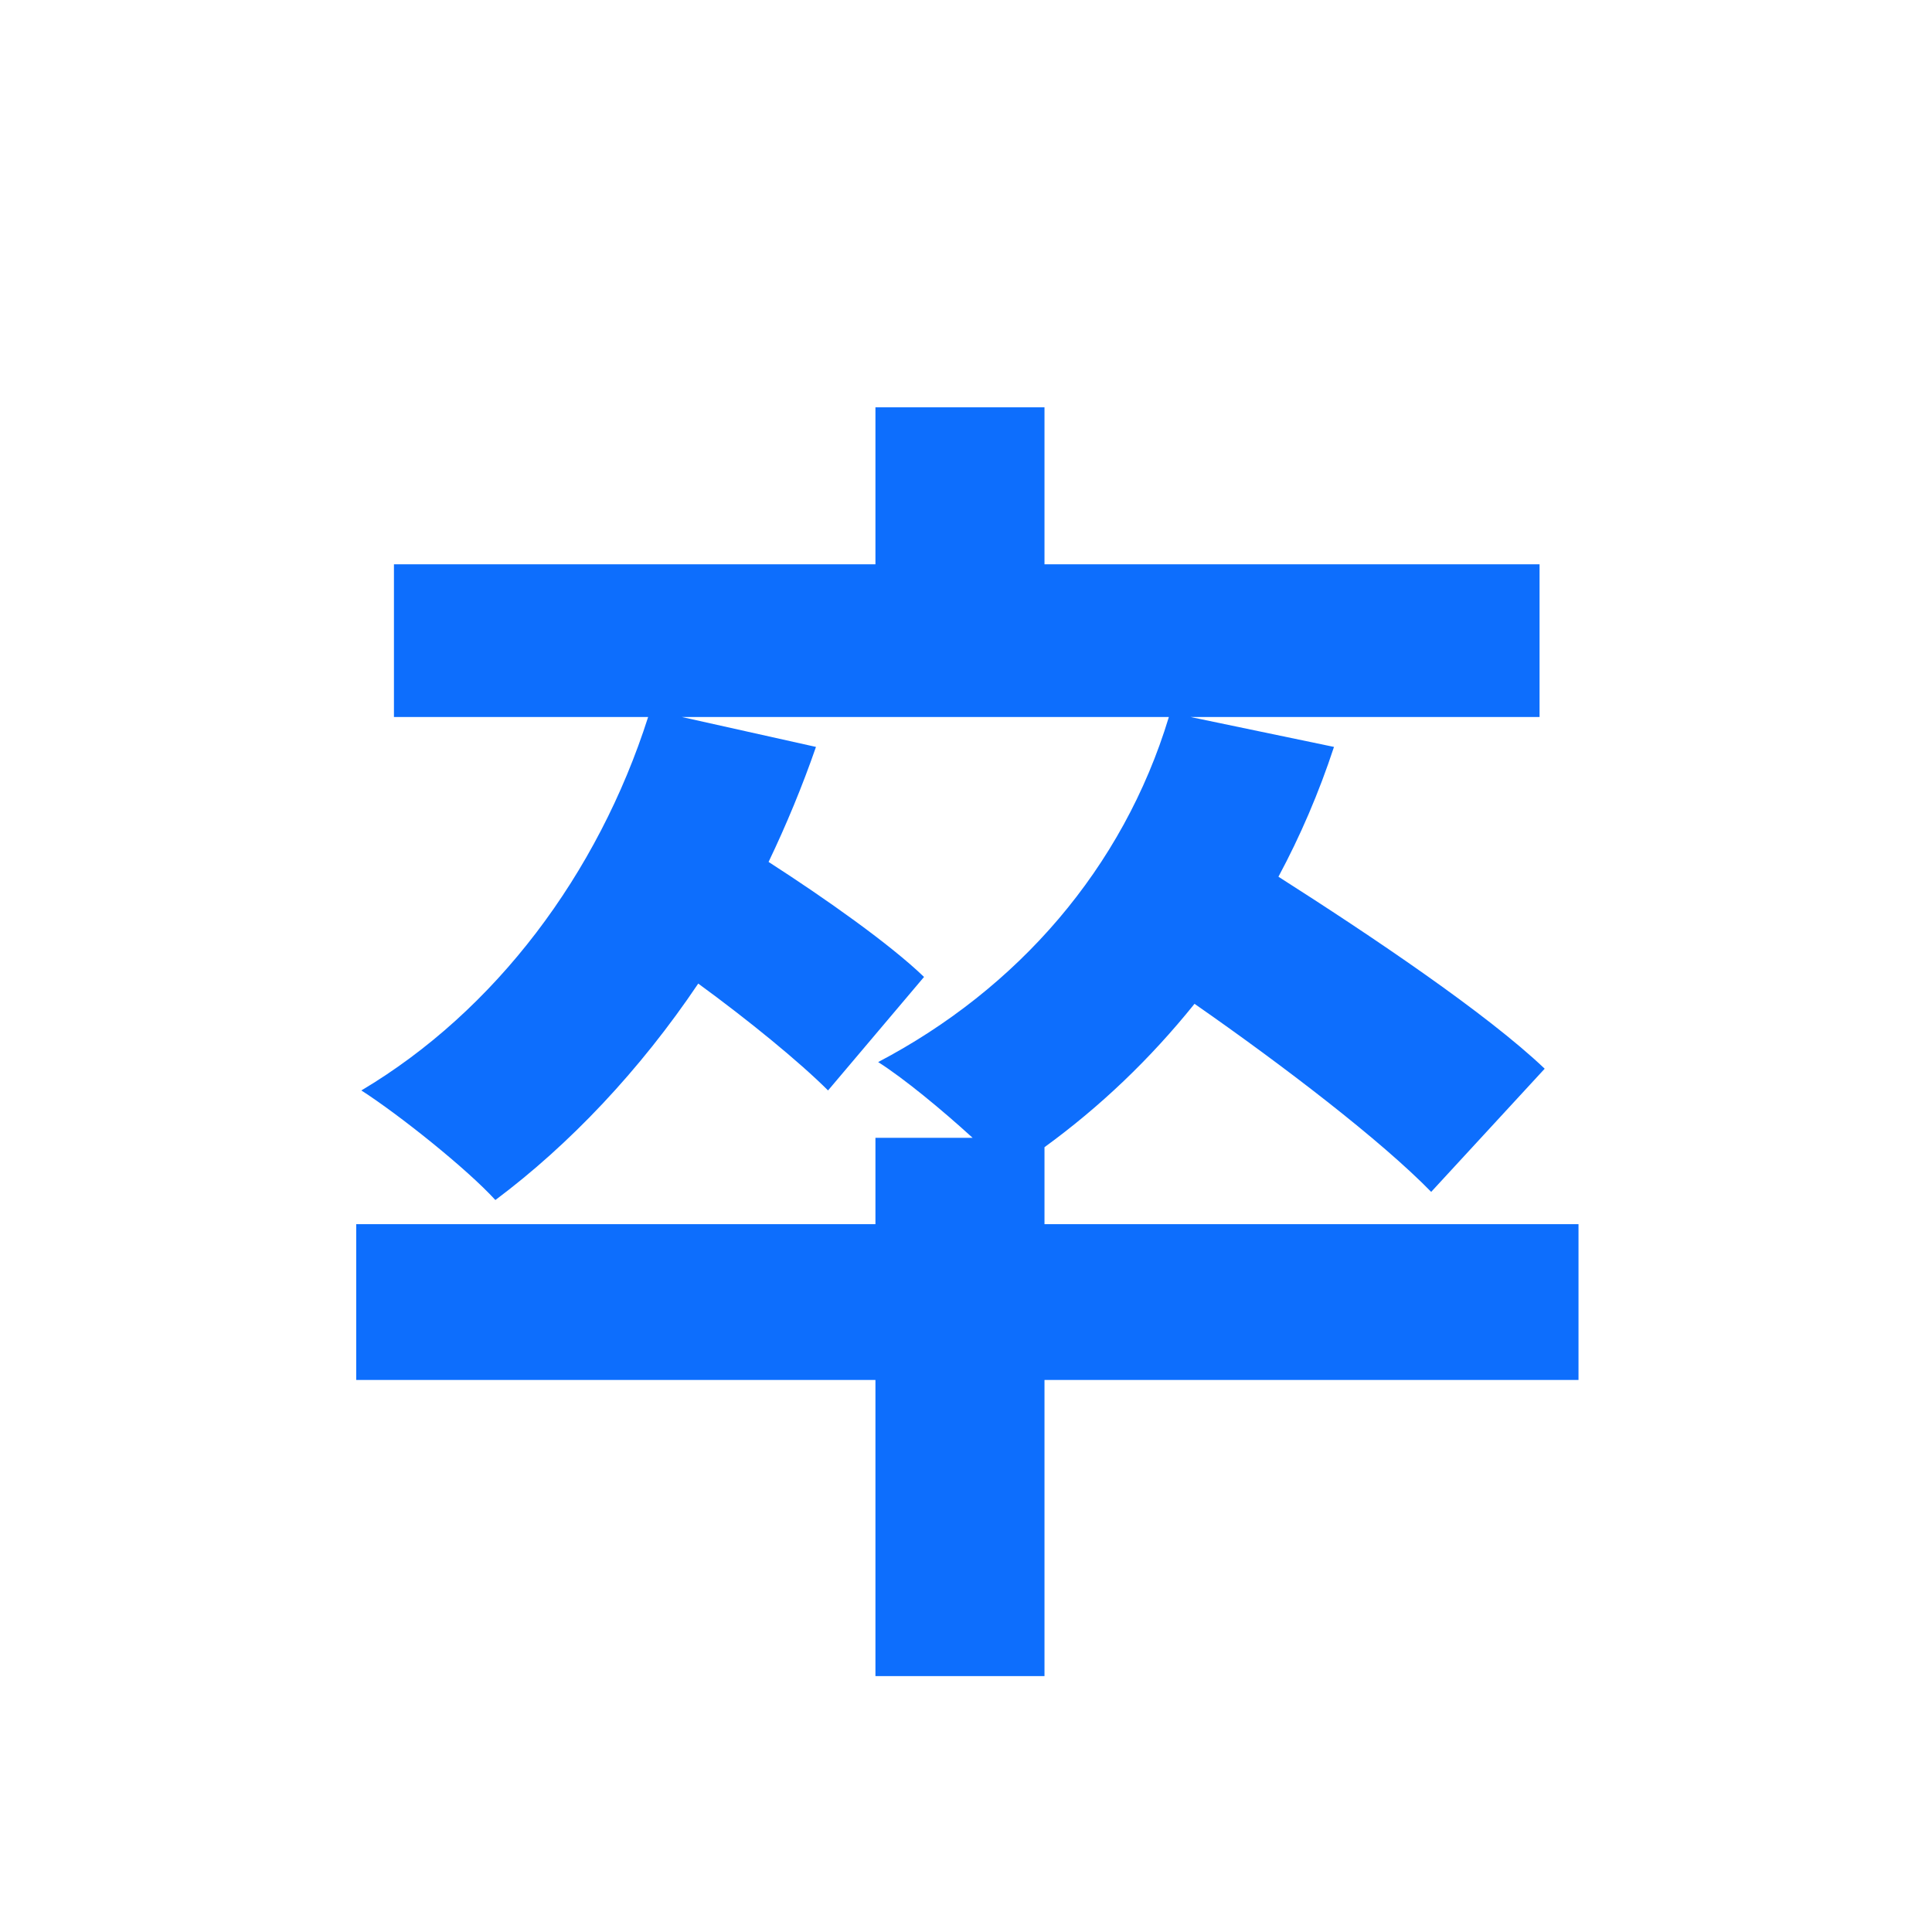
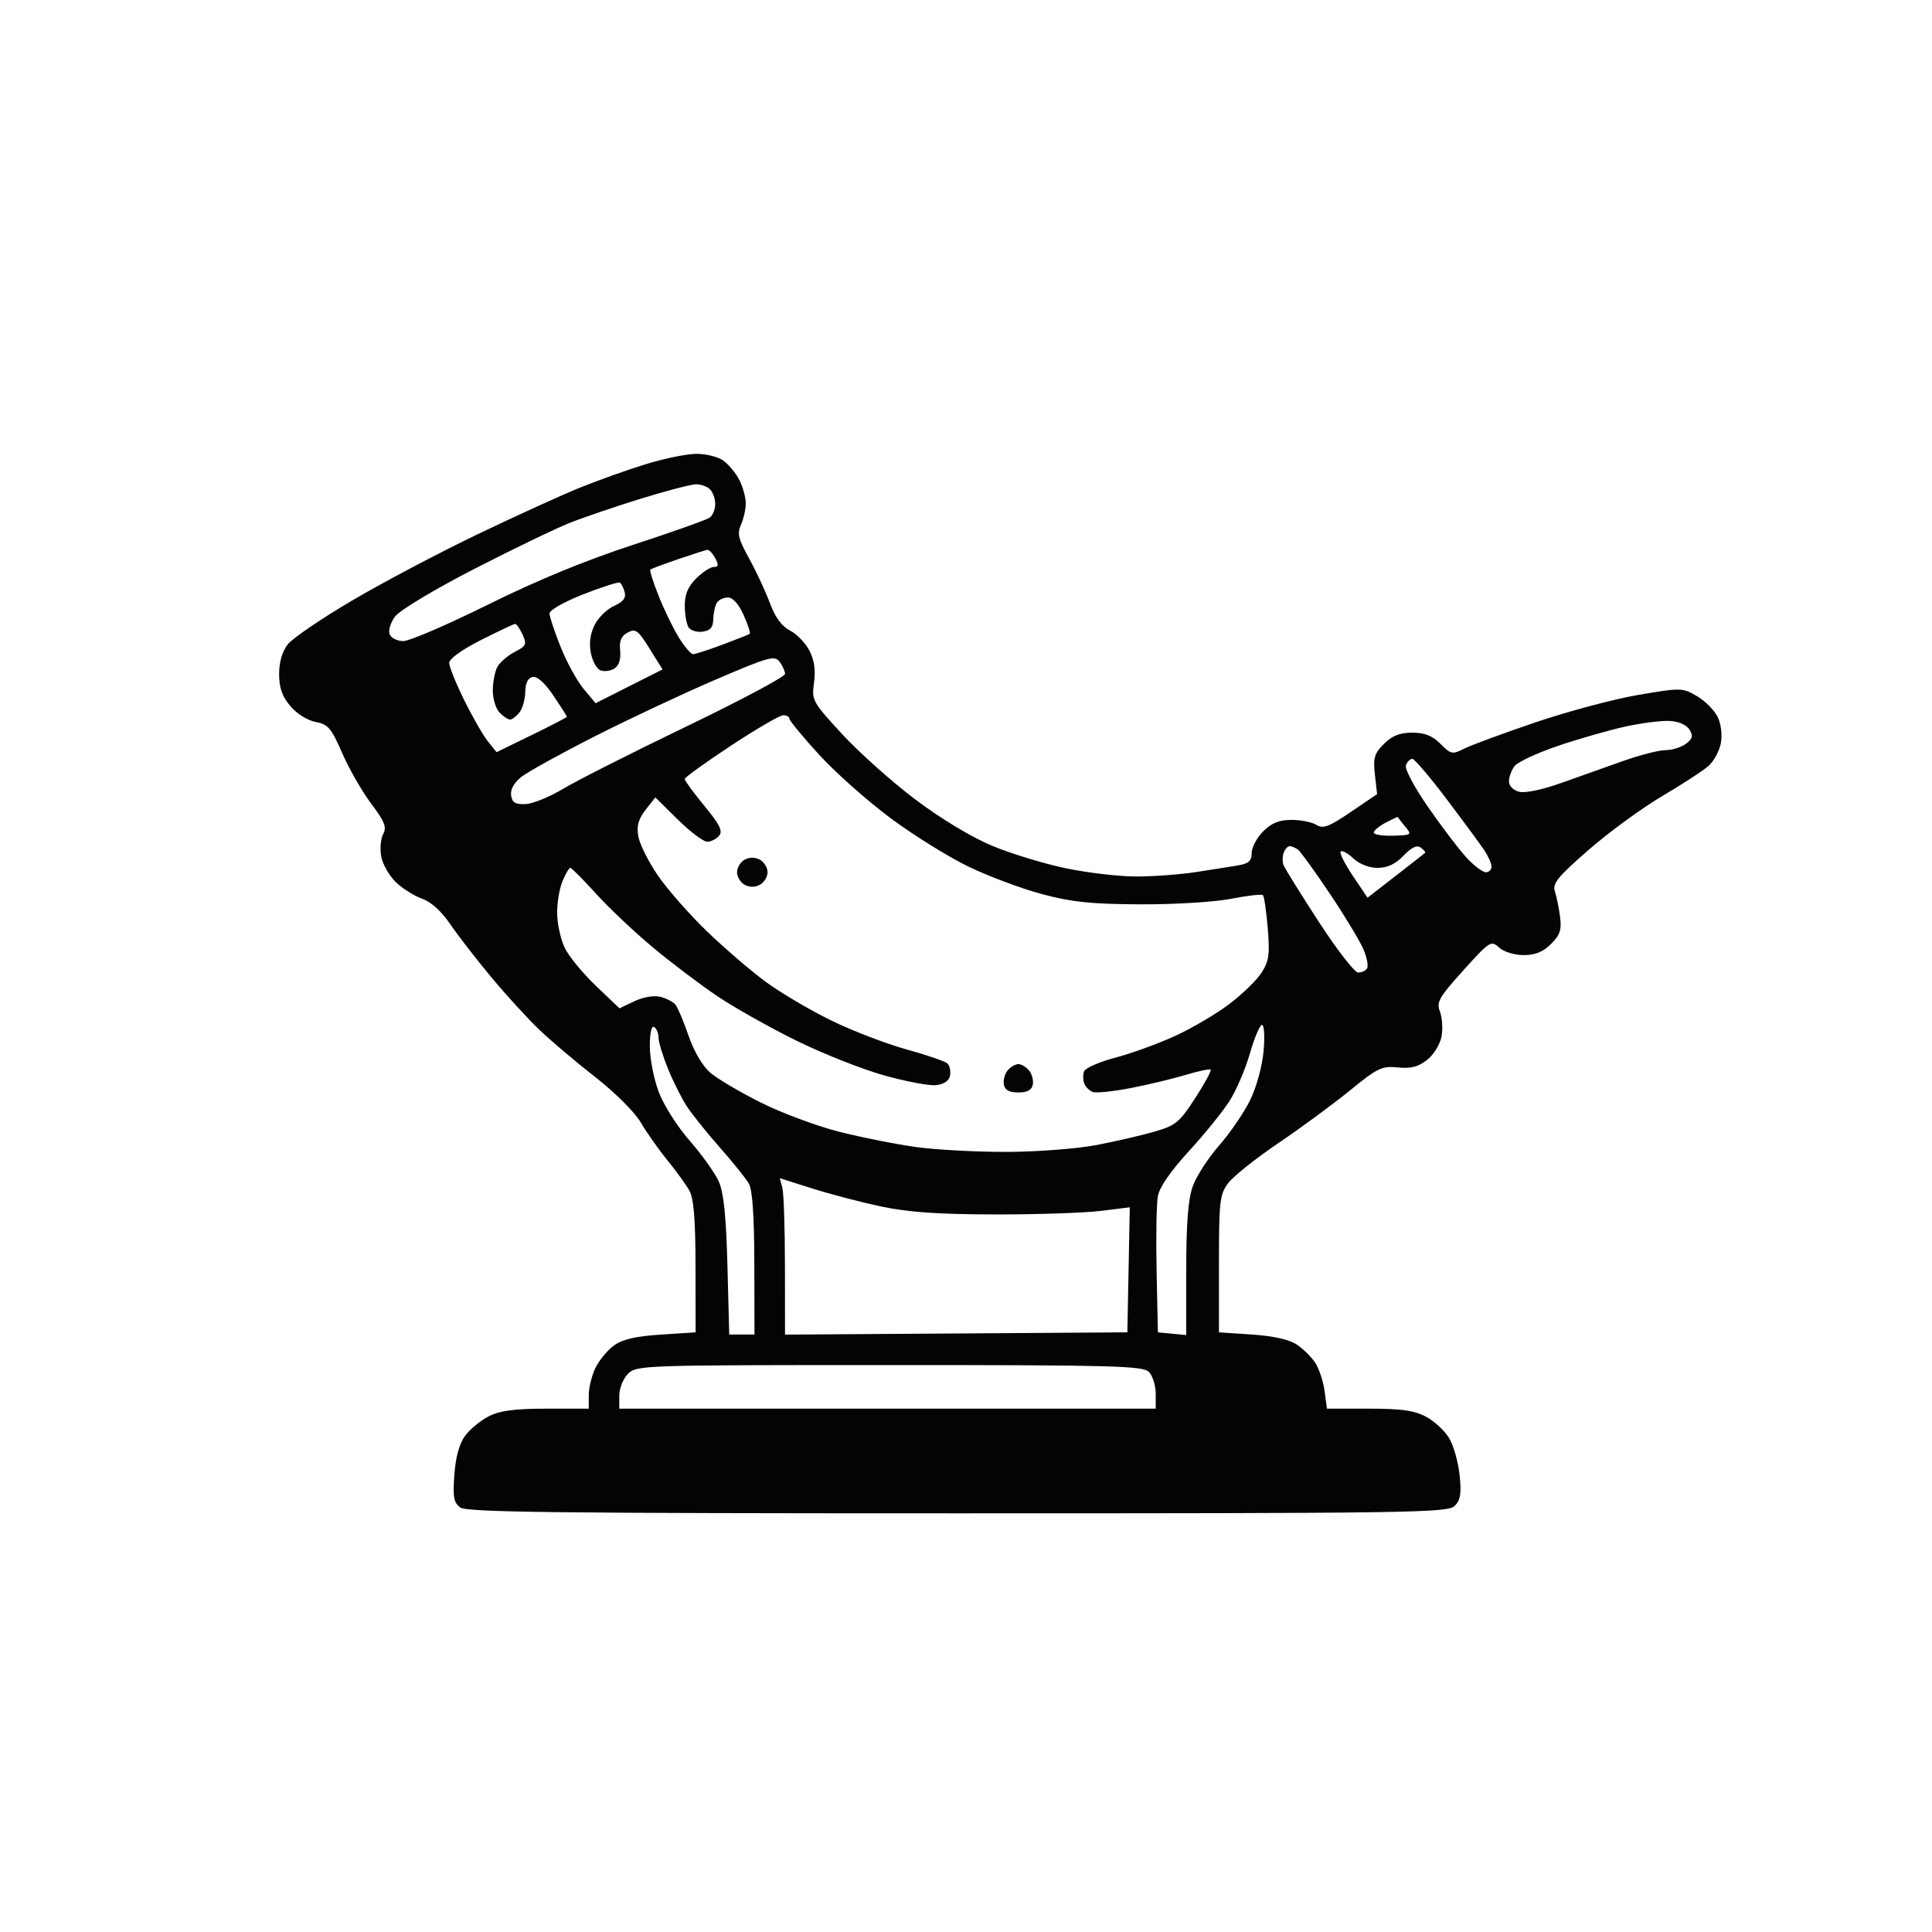
- <svg xmlns="http://www.w3.org/2000/svg" viewBox="0 0 100 100">
-   <text x="50" y="50" font-family="'SimSun', '宋体', serif" font-size="70" font-weight="bold" fill="#0d6efd" text-anchor="middle" dominant-baseline="central">卒</text>
+ <svg xmlns="http://www.w3.org/2000/svg" width="443" height="443" viewBox="0 0 443 443" version="1.1">
+   <path d="" stroke="none" fill="#080404" fill-rule="evenodd" />
+   <path d="M 148 106.455 C 143.875 107.732, 137.125 110.141, 133 111.808 C 128.875 113.475, 118.300 118.292, 109.500 122.512 C 100.700 126.732, 87.759 133.564, 80.742 137.695 C 73.725 141.826, 67.087 146.345, 65.992 147.737 C 64.706 149.372, 64 151.790, 64 154.558 C 64 157.700, 64.684 159.660, 66.560 161.889 C 68.035 163.641, 70.499 165.191, 72.371 165.542 C 75.233 166.079, 75.961 166.931, 78.466 172.683 C 80.031 176.275, 83.019 181.487, 85.107 184.264 C 88.217 188.405, 88.714 189.666, 87.859 191.263 C 87.286 192.334, 87.089 194.659, 87.421 196.430 C 87.753 198.201, 89.270 200.842, 90.791 202.300 C 92.312 203.757, 95.018 205.459, 96.804 206.081 C 98.844 206.793, 101.221 208.938, 103.200 211.857 C 104.932 214.410, 109.158 219.875, 112.591 224 C 116.023 228.125, 121.007 233.579, 123.666 236.119 C 126.325 238.660, 132.100 243.546, 136.500 246.978 C 141.031 250.512, 145.546 255.013, 146.913 257.358 C 148.241 259.636, 150.980 263.525, 153.002 266 C 155.023 268.475, 157.303 271.625, 158.069 273 C 159.082 274.820, 159.466 279.582, 159.480 290.500 L 159.500 305.500 151.489 306.023 C 145.702 306.401, 142.727 307.095, 140.772 308.523 C 139.284 309.610, 137.376 311.918, 136.533 313.651 C 135.690 315.384, 135 318.197, 135 319.901 L 135 323 125.250 323.002 C 117.944 323.003, 114.640 323.441, 112.071 324.752 C 110.185 325.713, 107.739 327.731, 106.636 329.237 C 105.322 331.029, 104.475 334.105, 104.183 338.153 C 103.810 343.306, 104.038 344.555, 105.559 345.667 C 107.053 346.759, 127.669 347, 219.620 347 C 323.702 347, 331.980 346.877, 333.549 345.308 C 334.880 343.977, 335.123 342.478, 334.688 338.267 C 334.384 335.325, 333.318 331.525, 332.318 329.822 C 331.318 328.119, 328.932 325.888, 327.016 324.863 C 324.309 323.416, 321.382 323, 313.897 323 L 304.263 323 303.722 318.962 C 303.424 316.741, 302.458 313.822, 301.576 312.476 C 300.694 311.129, 298.764 309.234, 297.288 308.264 C 295.576 307.139, 291.866 306.319, 287.051 306 L 279.500 305.500 279.500 289.820 C 279.500 275.486, 279.679 273.899, 281.588 271.320 C 282.737 269.769, 287.912 265.636, 293.088 262.136 C 298.265 258.636, 305.650 253.203, 309.500 250.063 C 315.876 244.862, 316.858 244.389, 320.511 244.759 C 323.515 245.063, 325.199 244.631, 327.223 243.039 C 328.724 241.859, 330.194 239.483, 330.529 237.696 C 330.861 235.927, 330.706 233.356, 330.183 231.983 C 329.338 229.758, 329.920 228.726, 335.528 222.508 C 341.597 215.779, 341.891 215.591, 343.740 217.265 C 344.836 218.257, 347.250 219, 349.374 219 C 352.026 219, 353.822 218.268, 355.645 216.446 C 357.725 214.366, 358.109 213.205, 357.713 210.196 C 357.446 208.163, 356.912 205.538, 356.526 204.363 C 355.939 202.572, 357.194 201.034, 364.278 194.863 C 368.927 190.813, 376.504 185.276, 381.116 182.557 C 385.727 179.839, 390.506 176.729, 391.735 175.647 C 392.964 174.565, 394.244 172.215, 394.580 170.425 C 394.941 168.503, 394.640 166.030, 393.845 164.386 C 393.105 162.854, 390.967 160.708, 389.094 159.617 C 385.760 157.675, 385.474 157.670, 375.594 159.353 C 370.042 160.299, 359.425 163.137, 352 165.659 C 344.575 168.182, 337.230 170.894, 335.677 171.686 C 333.034 173.035, 332.691 172.964, 330.291 170.563 C 328.414 168.687, 326.680 168, 323.818 168 C 320.951 168, 319.222 168.687, 317.333 170.576 C 315.121 172.788, 314.828 173.783, 315.261 177.619 L 315.764 182.086 309.726 186.186 C 304.700 189.599, 303.381 190.095, 301.858 189.143 C 300.851 188.514, 298.282 188, 296.150 188 C 293.294 188, 291.578 188.694, 289.636 190.636 C 288.186 192.086, 287 194.316, 287 195.591 C 287 197.428, 286.325 198.023, 283.750 198.456 C 281.962 198.756, 277.575 199.448, 274 199.993 C 270.425 200.539, 264.350 200.982, 260.500 200.979 C 256.650 200.976, 249.442 200.136, 244.482 199.112 C 239.523 198.089, 231.903 195.769, 227.551 193.957 C 222.744 191.956, 215.813 187.781, 209.895 183.324 C 204.537 179.288, 196.986 172.548, 193.116 168.348 C 186.267 160.915, 186.093 160.597, 186.652 156.523 C 187.045 153.656, 186.712 151.344, 185.596 149.185 C 184.700 147.452, 182.694 145.376, 181.140 144.572 C 179.235 143.587, 177.736 141.545, 176.541 138.306 C 175.565 135.662, 173.428 131.070, 171.791 128.101 C 169.296 123.575, 168.991 122.314, 169.907 120.304 C 170.508 118.985, 171 116.780, 171 115.403 C 171 114.027, 170.328 111.600, 169.506 110.011 C 168.684 108.422, 167.009 106.419, 165.783 105.561 C 164.558 104.702, 161.743 104.030, 159.527 104.066 C 157.312 104.102, 152.125 105.177, 148 106.455 M 147 114.325 C 141.225 116.103, 133.800 118.636, 130.500 119.953 C 127.200 121.271, 117.300 126.055, 108.500 130.586 C 99.574 135.182, 91.666 139.933, 90.613 141.334 C 89.575 142.714, 88.999 144.554, 89.332 145.422 C 89.665 146.290, 91.082 147, 92.481 147 C 93.881 147, 102.609 143.241, 111.878 138.647 C 123.065 133.102, 134.239 128.496, 145.115 124.945 C 154.127 122.004, 162.063 119.183, 162.750 118.676 C 163.438 118.170, 164 116.775, 164 115.578 C 164 114.380, 163.460 112.860, 162.800 112.200 C 162.140 111.540, 160.678 111.021, 159.550 111.046 C 158.422 111.071, 152.775 112.546, 147 114.325 M 155.500 128.216 C 152.200 129.348, 149.329 130.421, 149.119 130.601 C 148.910 130.781, 149.781 133.532, 151.054 136.714 C 152.328 139.896, 154.417 144.188, 155.697 146.250 C 156.978 148.313, 158.429 150, 158.924 150 C 159.418 150, 162.450 149.019, 165.661 147.821 C 168.872 146.622, 171.683 145.502, 171.906 145.331 C 172.130 145.160, 171.499 143.216, 170.505 141.010 C 169.372 138.498, 168.028 137, 166.907 137 C 165.923 137, 164.777 137.551, 164.361 138.225 C 163.945 138.899, 163.581 140.586, 163.552 141.975 C 163.513 143.857, 162.892 144.586, 161.113 144.837 C 159.800 145.023, 158.345 144.573, 157.878 143.837 C 157.412 143.102, 157.024 140.874, 157.015 138.886 C 157.004 136.302, 157.751 134.522, 159.636 132.636 C 161.086 131.186, 162.902 130, 163.672 130 C 164.760 130, 164.833 129.557, 164 128 C 163.411 126.900, 162.608 126.036, 162.215 126.079 C 161.822 126.122, 158.800 127.084, 155.500 128.216 M 133.750 136.267 C 129.470 137.946, 126 139.906, 126 140.644 C 126 141.378, 127.143 144.835, 128.541 148.326 C 129.939 151.818, 132.316 156.152, 133.824 157.958 L 136.566 161.243 144.242 157.371 L 151.919 153.500 148.942 148.724 C 146.303 144.491, 145.733 144.073, 143.927 145.039 C 142.427 145.842, 141.970 146.937, 142.195 149.187 C 142.392 151.166, 141.931 152.610, 140.886 153.281 C 139.998 153.852, 138.561 154.045, 137.691 153.712 C 136.822 153.378, 135.821 151.561, 135.467 149.674 C 135.041 147.405, 135.353 145.217, 136.389 143.215 C 137.250 141.550, 139.251 139.614, 140.836 138.912 C 142.883 138.006, 143.579 137.105, 143.238 135.803 C 142.974 134.794, 142.475 133.802, 142.129 133.597 C 141.783 133.393, 138.012 134.594, 133.750 136.267 M 110.250 146.778 C 105.913 148.967, 103 151.064, 103 151.997 C 103 152.855, 104.546 156.694, 106.436 160.528 C 108.326 164.363, 110.770 168.618, 111.867 169.984 L 113.862 172.468 121.931 168.534 C 126.369 166.370, 130 164.487, 130 164.350 C 130 164.213, 128.602 162.029, 126.894 159.497 C 124.936 156.597, 123.179 155.013, 122.144 155.216 C 121.052 155.429, 120.479 156.594, 120.439 158.688 C 120.405 160.422, 119.788 162.551, 119.066 163.420 C 118.345 164.289, 117.392 165, 116.949 165 C 116.506 165, 115.436 164.293, 114.571 163.429 C 113.707 162.564, 113 160.285, 113 158.363 C 113 156.441, 113.463 154.003, 114.030 152.945 C 114.596 151.886, 116.384 150.336, 118.003 149.499 C 120.665 148.122, 120.838 147.739, 119.813 145.488 C 119.189 144.120, 118.414 143.027, 118.089 143.059 C 117.765 143.092, 114.237 144.765, 110.250 146.778 M 164 155.873 C 156.575 159.062, 144.147 164.896, 136.381 168.838 C 128.616 172.780, 121.054 176.956, 119.577 178.118 C 117.857 179.471, 117.001 180.999, 117.196 182.365 C 117.434 184.037, 118.150 184.473, 120.500 184.376 C 122.150 184.307, 126.023 182.732, 129.108 180.876 C 132.192 179.019, 144.904 172.592, 157.358 166.593 C 169.811 160.594, 180 155.168, 180 154.534 C 180 153.901, 179.438 152.638, 178.750 151.729 C 177.616 150.229, 176.248 150.613, 164 155.873 M 167.595 170.983 C 161.768 174.824, 157 178.266, 157 178.632 C 157 178.998, 159.031 181.765, 161.513 184.780 C 165.050 189.076, 165.781 190.559, 164.891 191.631 C 164.266 192.384, 163.037 193, 162.159 193 C 161.281 193, 158.248 190.713, 155.418 187.919 L 150.273 182.838 148.046 185.669 C 146.413 187.744, 145.958 189.353, 146.339 191.700 C 146.624 193.461, 148.640 197.511, 150.817 200.700 C 152.994 203.890, 158.089 209.689, 162.138 213.587 C 166.187 217.485, 172.269 222.704, 175.653 225.185 C 179.037 227.666, 185.774 231.634, 190.623 234.003 C 195.472 236.372, 203.248 239.358, 207.903 240.639 C 212.559 241.919, 216.777 243.377, 217.277 243.877 C 217.778 244.378, 218.029 245.623, 217.835 246.644 C 217.611 247.824, 216.458 248.618, 214.668 248.823 C 213.120 249.001, 207.724 247.988, 202.677 246.571 C 197.630 245.153, 188.550 241.551, 182.500 238.564 C 176.450 235.578, 168.350 231.017, 164.500 228.429 C 160.650 225.841, 154.023 220.831, 149.774 217.295 C 145.524 213.760, 139.631 208.197, 136.678 204.933 C 133.725 201.670, 131.069 199, 130.776 199 C 130.482 199, 129.667 200.389, 128.964 202.086 C 128.261 203.784, 127.715 207.116, 127.751 209.492 C 127.787 211.867, 128.560 215.379, 129.470 217.295 C 130.379 219.212, 133.581 223.125, 136.585 225.993 L 142.047 231.205 145.485 229.574 C 147.516 228.611, 149.946 228.199, 151.421 228.569 C 152.794 228.914, 154.345 229.715, 154.867 230.348 C 155.389 230.982, 156.750 234.200, 157.890 237.500 C 159.156 241.162, 161.111 244.474, 162.906 246 C 164.524 247.375, 169.721 250.442, 174.456 252.816 C 179.191 255.189, 187.267 258.198, 192.403 259.500 C 197.538 260.803, 205.511 262.387, 210.120 263.021 C 214.729 263.654, 224.125 264.151, 231 264.125 C 237.897 264.100, 247.077 263.391, 251.479 262.544 C 255.868 261.699, 261.852 260.313, 264.778 259.462 C 269.599 258.061, 270.469 257.341, 274.054 251.796 C 276.229 248.430, 277.826 245.493, 277.603 245.270 C 277.380 245.047, 274.790 245.589, 271.849 246.475 C 268.907 247.361, 263.224 248.723, 259.221 249.500 C 255.217 250.278, 251.315 250.674, 250.548 250.380 C 249.782 250.086, 248.909 249.205, 248.609 248.423 C 248.308 247.640, 248.299 246.385, 248.587 245.633 C 248.876 244.882, 252.124 243.471, 255.806 242.498 C 259.488 241.526, 265.650 239.284, 269.500 237.516 C 273.350 235.748, 278.942 232.449, 281.927 230.186 C 284.911 227.922, 288.237 224.675, 289.316 222.970 C 290.971 220.355, 291.186 218.764, 290.688 212.816 C 290.363 208.937, 289.870 205.537, 289.593 205.260 C 289.316 204.983, 286.032 205.356, 282.295 206.088 C 278.479 206.836, 269.362 207.393, 261.500 207.359 C 250.275 207.310, 245.815 206.850, 239 205.037 C 234.325 203.793, 226.729 200.959, 222.121 198.739 C 217.512 196.518, 209.412 191.478, 204.121 187.539 C 198.829 183.600, 191.463 177.047, 187.750 172.978 C 184.037 168.908, 181 165.224, 181 164.789 C 181 164.355, 180.368 164, 179.595 164 C 178.823 164, 173.423 167.142, 167.595 170.983 M 372.721 166.595 C 368.992 167.408, 362.017 169.405, 357.221 171.033 C 352.424 172.661, 347.938 174.756, 347.250 175.688 C 346.563 176.620, 346 178.188, 346 179.172 C 346 180.218, 346.979 181.208, 348.356 181.553 C 349.751 181.903, 353.727 181.062, 358.106 179.490 C 362.173 178.029, 368.596 175.747, 372.381 174.417 C 376.165 173.088, 380.467 172, 381.940 172 C 383.413 172, 385.491 171.351, 386.559 170.559 C 388.109 169.408, 388.278 168.753, 387.399 167.309 C 386.734 166.217, 384.949 165.424, 382.899 165.309 C 381.029 165.203, 376.449 165.782, 372.721 166.595 M 322.375 175.465 C 322.053 176.303, 324.274 180.475, 327.565 185.215 C 330.728 189.772, 334.684 194.963, 336.355 196.750 C 338.025 198.537, 339.979 200, 340.696 200 C 341.413 200, 342 199.425, 342 198.723 C 342 198.020, 341.259 196.332, 340.352 194.973 C 339.446 193.613, 335.561 188.338, 331.719 183.250 C 327.877 178.162, 324.329 174, 323.835 174 C 323.341 174, 322.684 174.659, 322.375 175.465 M 317.750 188.620 C 316.238 189.414, 315 190.443, 315 190.906 C 315 191.369, 316.988 191.693, 319.418 191.624 C 323.718 191.503, 323.792 191.446, 322.179 189.500 C 321.267 188.400, 320.517 187.427, 320.511 187.338 C 320.505 187.249, 319.262 187.826, 317.750 188.620 M 321.814 196.208 C 319.955 198.140, 318.126 199, 315.878 199 C 313.920 199, 311.711 198.137, 310.318 196.829 C 309.048 195.636, 307.744 194.923, 307.421 195.246 C 307.098 195.568, 308.350 198.084, 310.204 200.836 L 313.573 205.840 320.037 200.826 C 323.591 198.068, 326.623 195.693, 326.774 195.548 C 326.925 195.404, 326.475 194.865, 325.774 194.351 C 324.890 193.703, 323.678 194.271, 321.814 196.208 M 294.362 195.500 C 294.045 196.325, 294.021 197.611, 294.307 198.358 C 294.594 199.106, 298.230 204.956, 302.387 211.358 C 306.544 217.761, 310.606 223, 311.414 223 C 312.221 223, 313.148 222.570, 313.473 222.044 C 313.798 221.518, 313.432 219.577, 312.660 217.730 C 311.889 215.882, 308.414 210.125, 304.940 204.936 C 301.466 199.746, 298.145 195.169, 297.561 194.765 C 296.978 194.361, 296.148 194.024, 295.719 194.015 C 295.289 194.007, 294.678 194.675, 294.362 195.500 M 170.724 197.134 C 169.776 197.665, 169 198.955, 169 200 C 169 201.045, 169.776 202.335, 170.724 202.866 C 171.818 203.478, 173.098 203.483, 174.224 202.880 C 175.201 202.357, 176 201.061, 176 200 C 176 198.939, 175.201 197.643, 174.224 197.120 C 173.098 196.517, 171.818 196.522, 170.724 197.134 M 149 239.903 C 149 242.665, 149.911 247.359, 151.024 250.334 C 152.156 253.360, 155.303 258.321, 158.168 261.595 C 160.984 264.813, 163.986 269.033, 164.840 270.973 C 165.952 273.503, 166.506 278.951, 166.800 290.250 L 167.210 306 170.105 306 L 173 306 172.965 289.750 C 172.941 278.886, 172.527 272.802, 171.715 271.393 C 171.047 270.235, 168.087 266.552, 165.138 263.210 C 162.188 259.868, 158.787 255.641, 157.579 253.817 C 156.371 251.992, 154.396 248.077, 153.191 245.117 C 151.986 242.156, 151 238.920, 151 237.926 C 151 236.931, 150.550 235.840, 150 235.500 C 149.384 235.119, 149 236.810, 149 239.903 M 286.614 241.500 C 285.590 245.074, 283.494 249.983, 281.956 252.408 C 280.418 254.834, 276.216 260.025, 272.618 263.946 C 268.418 268.523, 265.867 272.224, 265.492 274.287 C 265.170 276.054, 265.040 283.800, 265.203 291.500 L 265.500 305.500 268.750 305.813 L 272 306.127 272 291.189 C 272 280.566, 272.427 275.041, 273.478 272.062 C 274.291 269.758, 277.007 265.539, 279.513 262.686 C 282.019 259.834, 285.219 255.163, 286.625 252.307 C 288.094 249.320, 289.413 244.540, 289.729 241.057 C 290.031 237.721, 289.873 235, 289.376 235 C 288.881 235, 287.637 237.925, 286.614 241.500 M 231.040 245.452 C 230.377 246.251, 229.991 247.713, 230.181 248.702 C 230.422 249.952, 231.434 250.500, 233.500 250.500 C 235.566 250.500, 236.578 249.952, 236.819 248.702 C 237.009 247.713, 236.623 246.251, 235.960 245.452 C 235.297 244.653, 234.190 244, 233.500 244 C 232.810 244, 231.703 244.653, 231.040 245.452 M 179.389 272.325 C 179.710 273.521, 179.979 281.593, 179.986 290.262 L 180 306.023 219.250 305.762 L 258.500 305.500 258.778 291.167 L 259.056 276.835 252.278 277.667 C 248.550 278.125, 237.625 278.484, 228 278.465 C 215.159 278.440, 208.261 277.957, 202.090 276.653 C 197.465 275.675, 190.334 273.812, 186.244 272.513 L 178.806 270.151 179.389 272.325 M 144 315 C 142.889 316.111, 142 318.333, 142 320 L 142 323 203.500 323 L 265 323 265 319.571 C 265 317.686, 264.293 315.436, 263.429 314.571 C 262.036 313.179, 255.258 313, 203.929 313 C 147.333 313, 145.954 313.046, 144 315" stroke="none" fill="#040404" fill-rule="evenodd" />
</svg>
